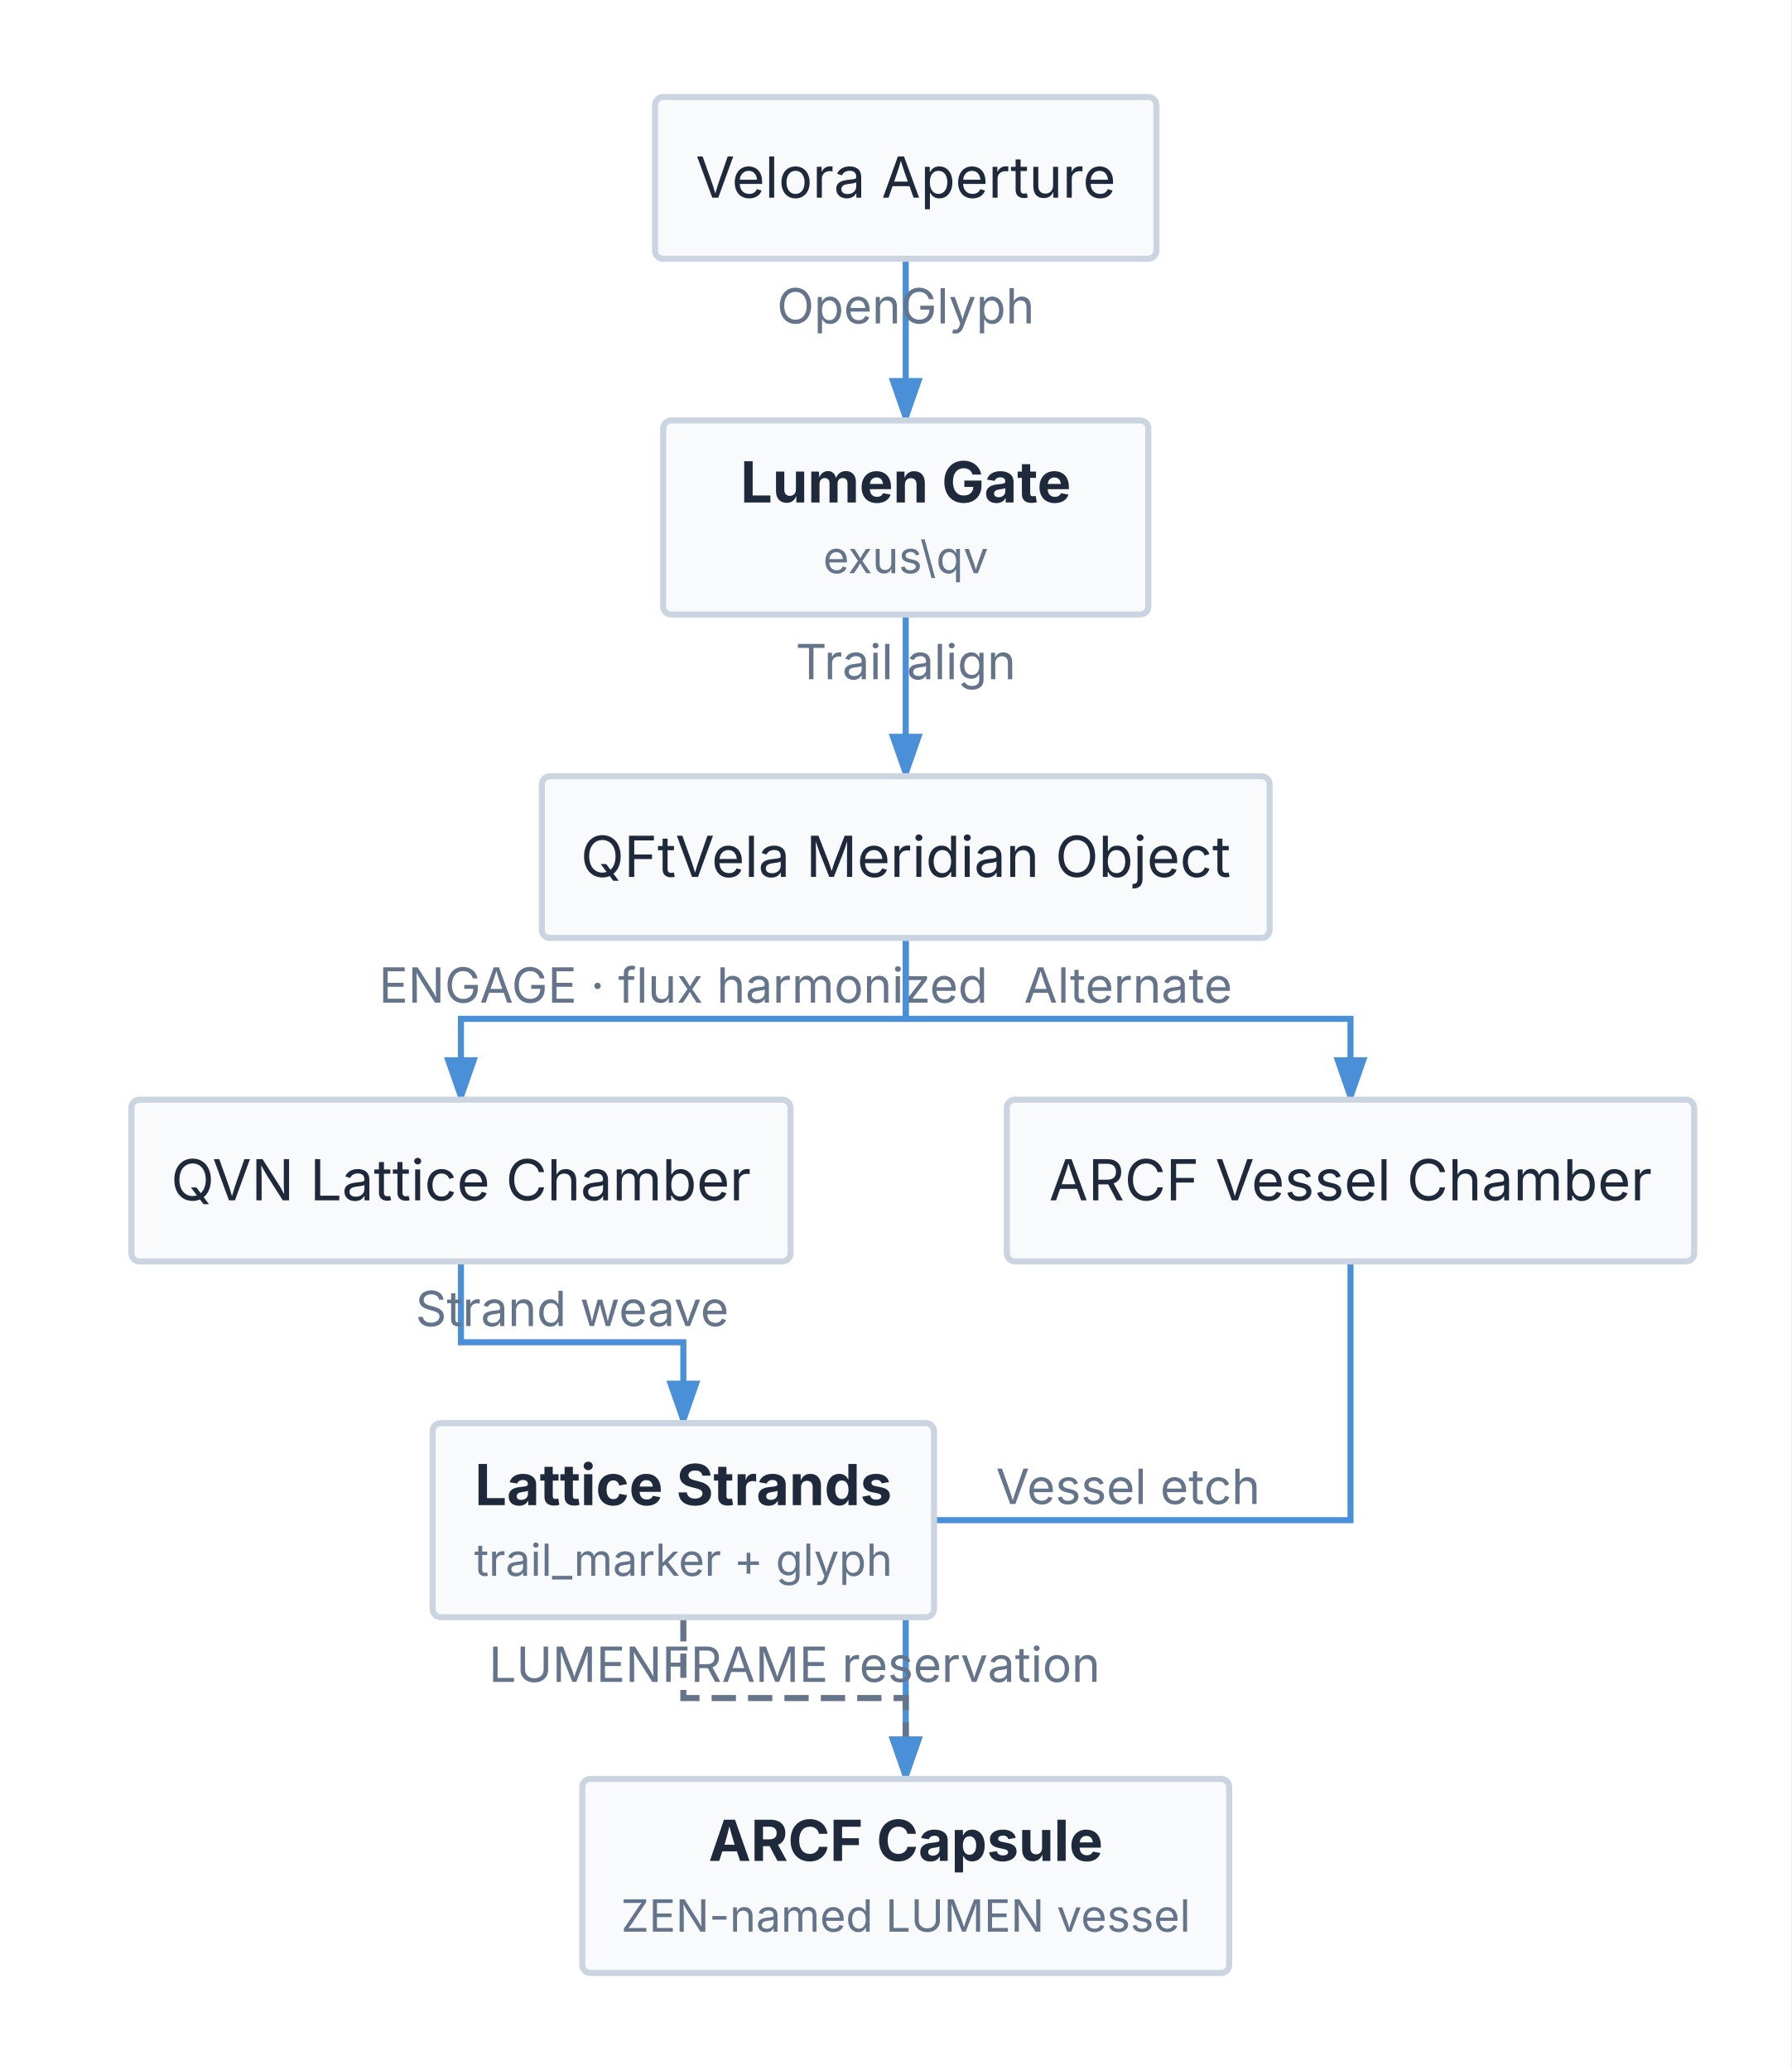
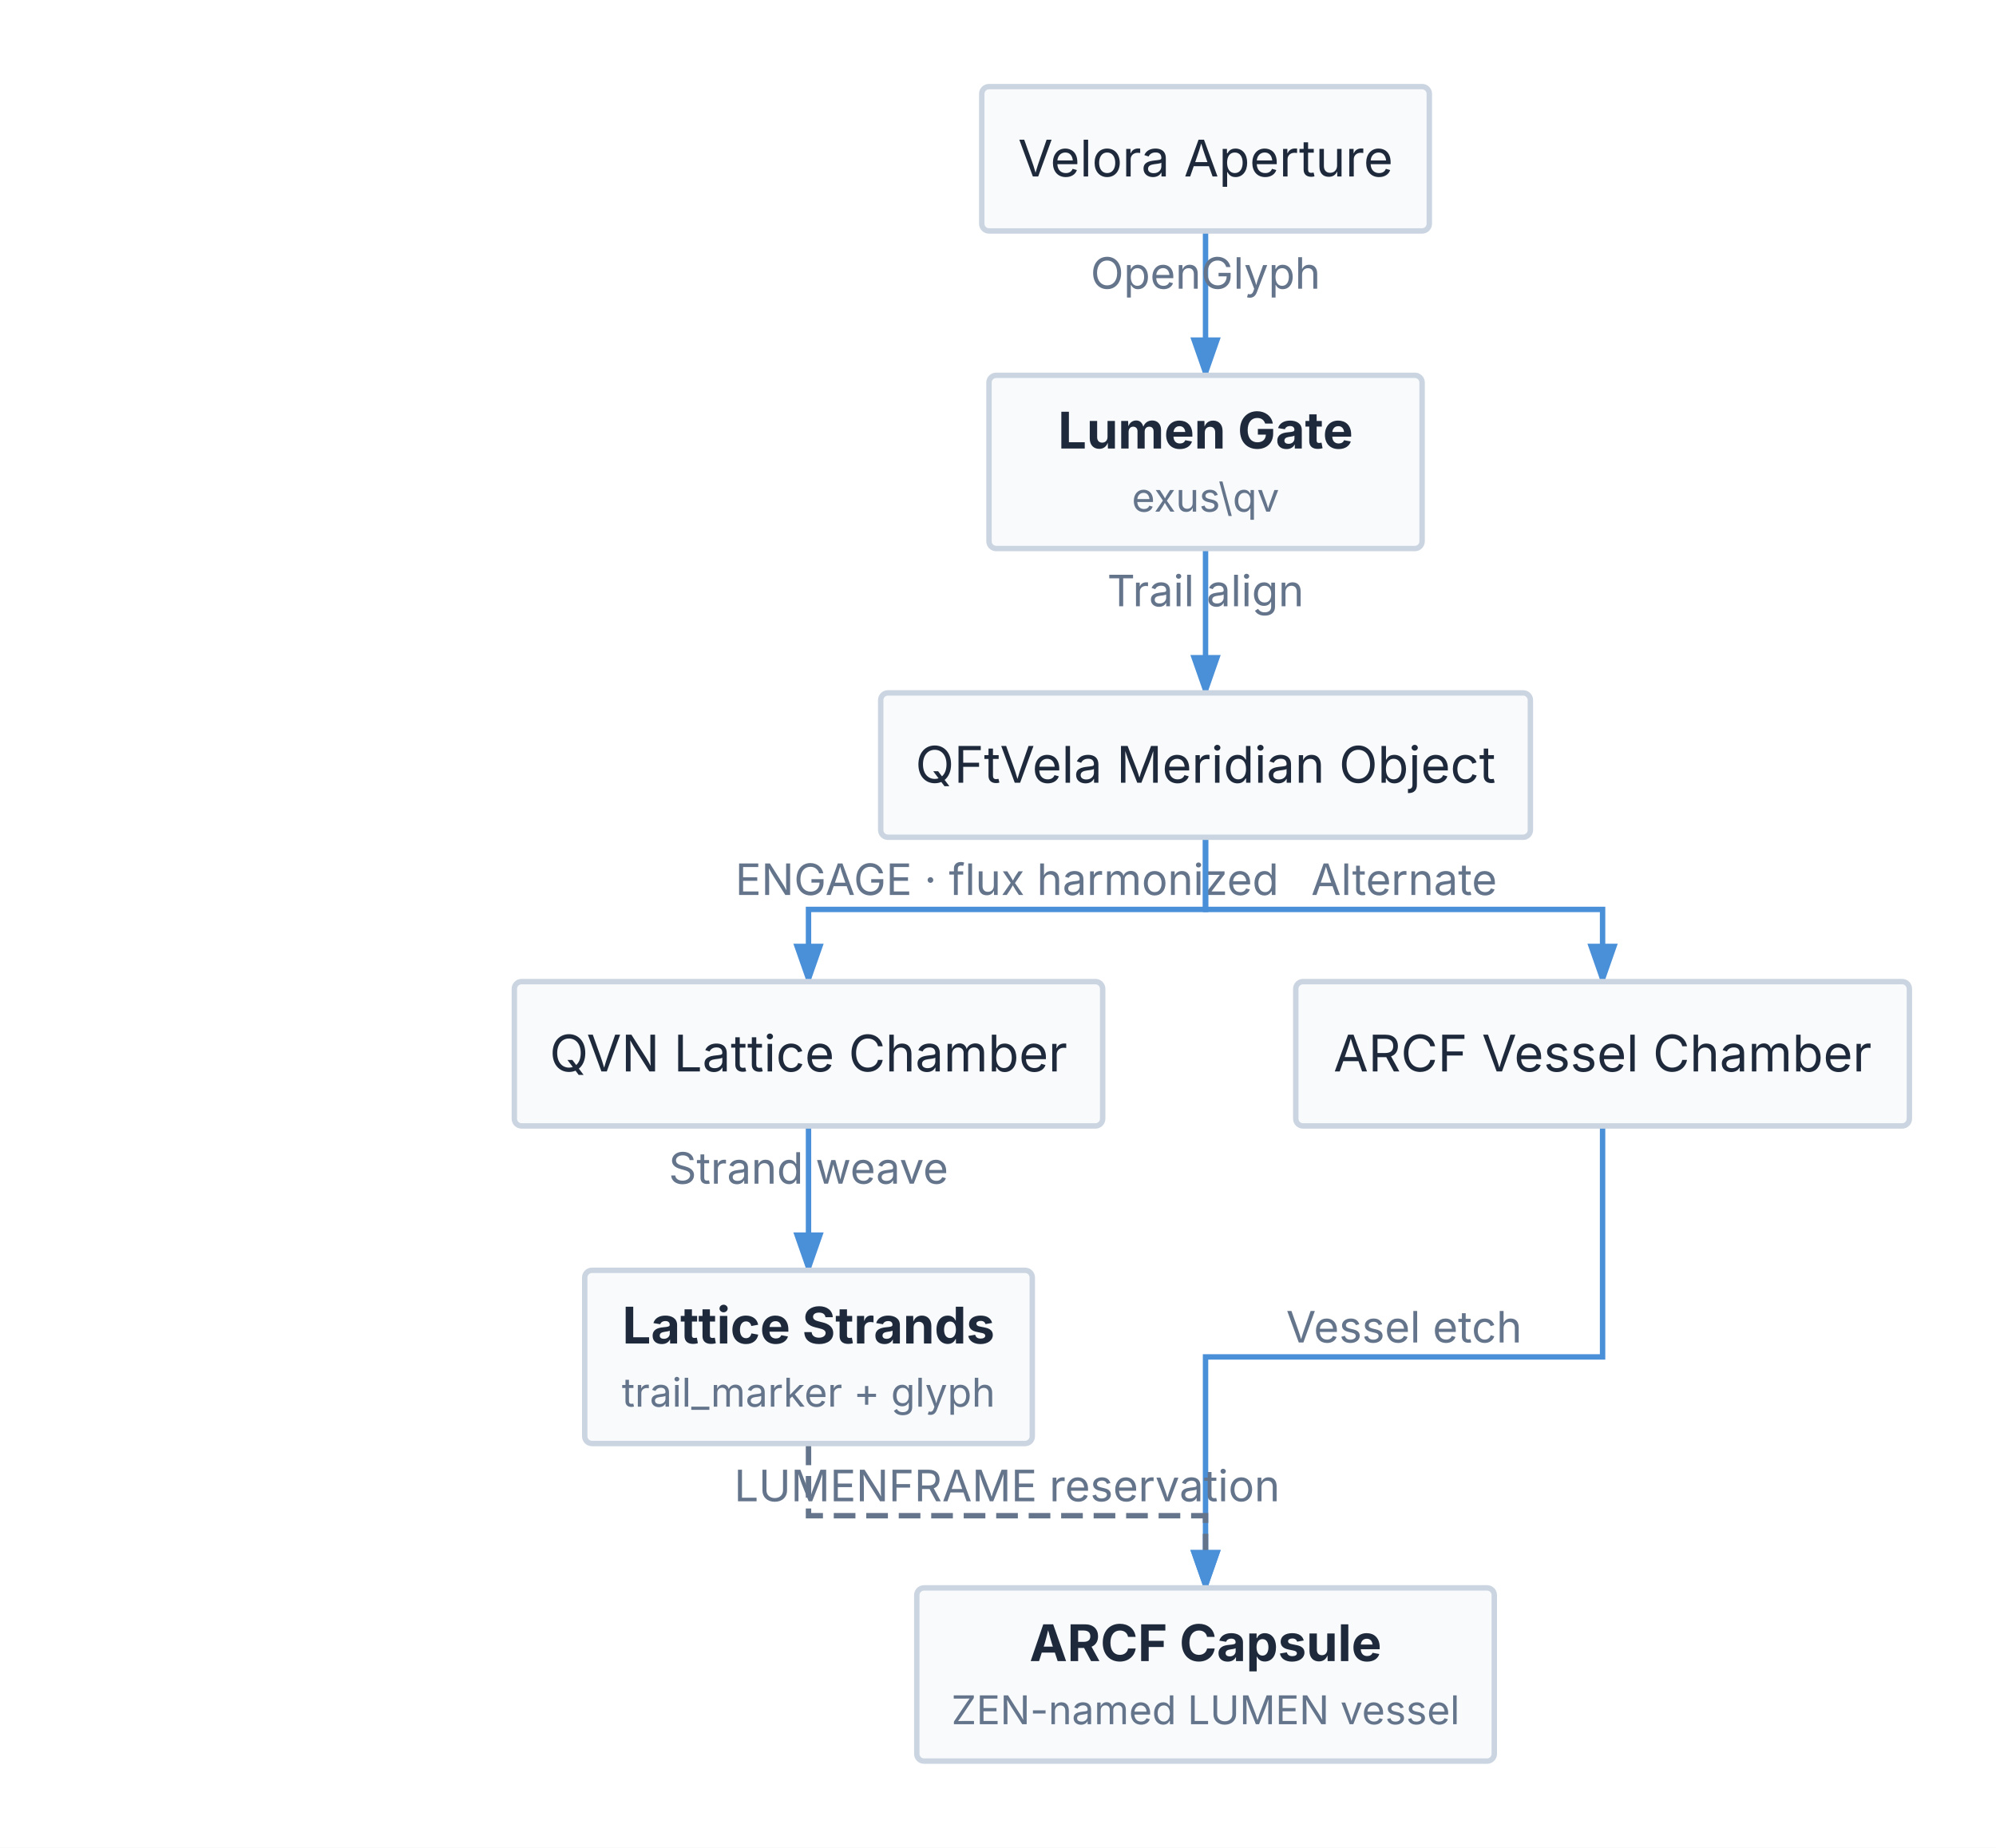
- <svg xmlns="http://www.w3.org/2000/svg" viewBox="0 0 443 512" width="443" height="512">
+ <svg xmlns="http://www.w3.org/2000/svg" viewBox="0 0 553 512" width="553" height="512">
  <defs>
    <marker id="triton-arrow" markerWidth="8" markerHeight="5.6" refX="7" refY="2.8" orient="auto">
      <polygon points="0 0, 8 2.8, 0 5.6" fill="#4A90D9" />
    </marker>
  </defs>
-   <rect x="0" y="0" width="443" height="512" fill="#FFFFFF" />
-   <path d="M 224 64 L 224 104" stroke="#4A90D9" stroke-width="1.5" fill="none" marker-end="url(#triton-arrow)" />
-   <text x="224" y="80" font-size="12" font-family="Inter, system-ui, -apple-system, sans-serif" fill="#64748B" text-anchor="middle">OpenGlyph</text>
-   <path d="M 224 152 L 224 192" stroke="#4A90D9" stroke-width="1.5" fill="none" marker-end="url(#triton-arrow)" />
-   <text x="224" y="168" font-size="12" font-family="Inter, system-ui, -apple-system, sans-serif" fill="#64748B" text-anchor="middle">Trail align</text>
-   <path d="M 114 312 L 114 332 L 169 332 L 169 352" stroke="#4A90D9" stroke-width="1.5" fill="none" marker-end="url(#triton-arrow)" />
-   <text x="141.5" y="328" font-size="12" font-family="Inter, system-ui, -apple-system, sans-serif" fill="#64748B" text-anchor="middle">Strand weave</text>
-   <path d="M 334 312 L 334 376 L 224 376 L 224 440" stroke="#4A90D9" stroke-width="1.5" fill="none" marker-end="url(#triton-arrow)" />
-   <text x="279" y="372" font-size="12" font-family="Inter, system-ui, -apple-system, sans-serif" fill="#64748B" text-anchor="middle">Vessel etch</text>
-   <path d="M 224 232 L 224 252 L 114 252 L 114 272" stroke="#4A90D9" stroke-width="1.5" fill="none" marker-end="url(#triton-arrow)" />
-   <text x="169" y="248" font-size="12" font-family="Inter, system-ui, -apple-system, sans-serif" fill="#64748B" text-anchor="middle">ENGAGE · flux harmonized</text>
-   <path d="M 224 232 L 224 252 L 334 252 L 334 272" stroke="#4A90D9" stroke-width="1.5" fill="none" marker-end="url(#triton-arrow)" />
-   <text x="279" y="248" font-size="12" font-family="Inter, system-ui, -apple-system, sans-serif" fill="#64748B" text-anchor="middle">Alternate</text>
-   <path d="M 169 400 L 169 420 L 224 420 L 224 440" stroke="#64748B" stroke-width="1.5" fill="none" stroke-dasharray="6 3" marker-end="url(#triton-arrow)" />
-   <text x="196.5" y="416" font-size="12" font-family="Inter, system-ui, -apple-system, sans-serif" fill="#64748B" text-anchor="middle">LUMENFRAME reservation</text>
+   <rect x="0" y="0" width="553" height="512" fill="#FFFFFF" />
+   <path d="M 334 64 L 334 104" stroke="#4A90D9" stroke-width="1.5" fill="none" marker-end="url(#triton-arrow)" />
+   <text x="334" y="80" font-size="12" font-family="Inter, system-ui, -apple-system, sans-serif" fill="#64748B" text-anchor="middle">OpenGlyph</text>
+   <path d="M 334 152 L 334 192" stroke="#4A90D9" stroke-width="1.5" fill="none" marker-end="url(#triton-arrow)" />
+   <text x="334" y="168" font-size="12" font-family="Inter, system-ui, -apple-system, sans-serif" fill="#64748B" text-anchor="middle">Trail align</text>
+   <path d="M 224 312 L 224 352" stroke="#4A90D9" stroke-width="1.5" fill="none" marker-end="url(#triton-arrow)" />
+   <text x="224" y="328" font-size="12" font-family="Inter, system-ui, -apple-system, sans-serif" fill="#64748B" text-anchor="middle">Strand weave</text>
+   <path d="M 444 312 L 444 376 L 334 376 L 334 440" stroke="#4A90D9" stroke-width="1.5" fill="none" marker-end="url(#triton-arrow)" />
+   <text x="389" y="372" font-size="12" font-family="Inter, system-ui, -apple-system, sans-serif" fill="#64748B" text-anchor="middle">Vessel etch</text>
+   <path d="M 334 232 L 334 252 L 224 252 L 224 272" stroke="#4A90D9" stroke-width="1.5" fill="none" marker-end="url(#triton-arrow)" />
+   <text x="279" y="248" font-size="12" font-family="Inter, system-ui, -apple-system, sans-serif" fill="#64748B" text-anchor="middle">ENGAGE · flux harmonized</text>
+   <path d="M 334 232 L 334 252 L 444 252 L 444 272" stroke="#4A90D9" stroke-width="1.5" fill="none" marker-end="url(#triton-arrow)" />
+   <text x="389" y="248" font-size="12" font-family="Inter, system-ui, -apple-system, sans-serif" fill="#64748B" text-anchor="middle">Alternate</text>
+   <path d="M 224 400 L 224 420 L 334 420 L 334 440" stroke="#64748B" stroke-width="1.5" fill="none" stroke-dasharray="6 3" marker-end="url(#triton-arrow)" />
+   <text x="279" y="416" font-size="12" font-family="Inter, system-ui, -apple-system, sans-serif" fill="#64748B" text-anchor="middle">LUMENFRAME reservation</text>
  <g id="application">
-     <rect x="162" y="24" width="124" height="40" fill="#F8FAFC" stroke="#CBD5E1" stroke-width="1.5" rx="2" />
-     <text x="224" y="48.9" font-size="14" font-family="Inter, system-ui, -apple-system, sans-serif" fill="#1E293B" text-anchor="middle">Velora Aperture</text>
+     <rect x="272" y="24" width="124" height="40" fill="#F8FAFC" stroke="#CBD5E1" stroke-width="1.5" rx="2" />
+     <text x="334" y="48.9" font-size="14" font-family="Inter, system-ui, -apple-system, sans-serif" fill="#1E293B" text-anchor="middle">Velora Aperture</text>
  </g>
  <g id="share">
-     <rect x="164" y="104" width="120" height="48" fill="#F8FAFC" stroke="#CBD5E1" stroke-width="1.5" rx="2" />
-     <text x="224" y="124.28" font-size="14" font-family="Inter, system-ui, -apple-system, sans-serif" fill="#1E293B" text-anchor="middle" font-weight="bold">Lumen Gate</text>
-     <text x="224" y="141.78" font-size="11" font-family="Inter, system-ui, -apple-system, sans-serif" fill="#64748B" text-anchor="middle">exus\qv</text>
+     <rect x="274" y="104" width="120" height="48" fill="#F8FAFC" stroke="#CBD5E1" stroke-width="1.5" rx="2" />
+     <text x="334" y="124.28" font-size="14" font-family="Inter, system-ui, -apple-system, sans-serif" fill="#1E293B" text-anchor="middle" font-weight="bold">Lumen Gate</text>
+     <text x="334" y="141.78" font-size="11" font-family="Inter, system-ui, -apple-system, sans-serif" fill="#64748B" text-anchor="middle">exus\qv</text>
  </g>
  <g id="nso">
-     <rect x="134" y="192" width="180" height="40" fill="#F8FAFC" stroke="#CBD5E1" stroke-width="1.5" rx="2" />
-     <text x="224" y="216.9" font-size="14" font-family="Inter, system-ui, -apple-system, sans-serif" fill="#1E293B" text-anchor="middle">QFtVela Meridian Object</text>
+     <rect x="244" y="192" width="180" height="40" fill="#F8FAFC" stroke="#CBD5E1" stroke-width="1.5" rx="2" />
+     <text x="334" y="216.9" font-size="14" font-family="Inter, system-ui, -apple-system, sans-serif" fill="#1E293B" text-anchor="middle">QFtVela Meridian Object</text>
  </g>
  <g id="qvn-store">
-     <rect x="32.5" y="272" width="163" height="40" fill="#F8FAFC" stroke="#CBD5E1" stroke-width="1.5" rx="2" />
-     <text x="114" y="296.9" font-size="14" font-family="Inter, system-ui, -apple-system, sans-serif" fill="#1E293B" text-anchor="middle">QVN Lattice Chamber</text>
+     <rect x="142.5" y="272" width="163" height="40" fill="#F8FAFC" stroke="#CBD5E1" stroke-width="1.5" rx="2" />
+     <text x="224" y="296.9" font-size="14" font-family="Inter, system-ui, -apple-system, sans-serif" fill="#1E293B" text-anchor="middle">QVN Lattice Chamber</text>
  </g>
  <g id="table">
-     <rect x="107" y="352" width="124" height="48" fill="#F8FAFC" stroke="#CBD5E1" stroke-width="1.5" rx="2" />
-     <text x="169" y="372.28" font-size="14" font-family="Inter, system-ui, -apple-system, sans-serif" fill="#1E293B" text-anchor="middle" font-weight="bold">Lattice Strands</text>
-     <text x="169" y="389.78" font-size="11" font-family="Inter, system-ui, -apple-system, sans-serif" fill="#64748B" text-anchor="middle">trail_marker + glyph</text>
+     <rect x="162" y="352" width="124" height="48" fill="#F8FAFC" stroke="#CBD5E1" stroke-width="1.5" rx="2" />
+     <text x="224" y="372.28" font-size="14" font-family="Inter, system-ui, -apple-system, sans-serif" fill="#1E293B" text-anchor="middle" font-weight="bold">Lattice Strands</text>
+     <text x="224" y="389.78" font-size="11" font-family="Inter, system-ui, -apple-system, sans-serif" fill="#64748B" text-anchor="middle">trail_marker + glyph</text>
  </g>
  <g id="arc-store">
-     <rect x="249" y="272" width="170" height="40" fill="#F8FAFC" stroke="#CBD5E1" stroke-width="1.5" rx="2" />
-     <text x="334" y="296.9" font-size="14" font-family="Inter, system-ui, -apple-system, sans-serif" fill="#1E293B" text-anchor="middle">ARCF Vessel Chamber</text>
+     <rect x="359" y="272" width="170" height="40" fill="#F8FAFC" stroke="#CBD5E1" stroke-width="1.5" rx="2" />
+     <text x="444" y="296.9" font-size="14" font-family="Inter, system-ui, -apple-system, sans-serif" fill="#1E293B" text-anchor="middle">ARCF Vessel Chamber</text>
  </g>
  <g id="vessel">
-     <rect x="144" y="440" width="160" height="48" fill="#F8FAFC" stroke="#CBD5E1" stroke-width="1.5" rx="2" />
-     <text x="224" y="460.28" font-size="14" font-family="Inter, system-ui, -apple-system, sans-serif" fill="#1E293B" text-anchor="middle" font-weight="bold">ARCF Capsule</text>
-     <text x="224" y="477.78" font-size="11" font-family="Inter, system-ui, -apple-system, sans-serif" fill="#64748B" text-anchor="middle">ZEN-named LUMEN vessel</text>
+     <rect x="254" y="440" width="160" height="48" fill="#F8FAFC" stroke="#CBD5E1" stroke-width="1.5" rx="2" />
+     <text x="334" y="460.28" font-size="14" font-family="Inter, system-ui, -apple-system, sans-serif" fill="#1E293B" text-anchor="middle" font-weight="bold">ARCF Capsule</text>
+     <text x="334" y="477.78" font-size="11" font-family="Inter, system-ui, -apple-system, sans-serif" fill="#64748B" text-anchor="middle">ZEN-named LUMEN vessel</text>
  </g>
</svg>
